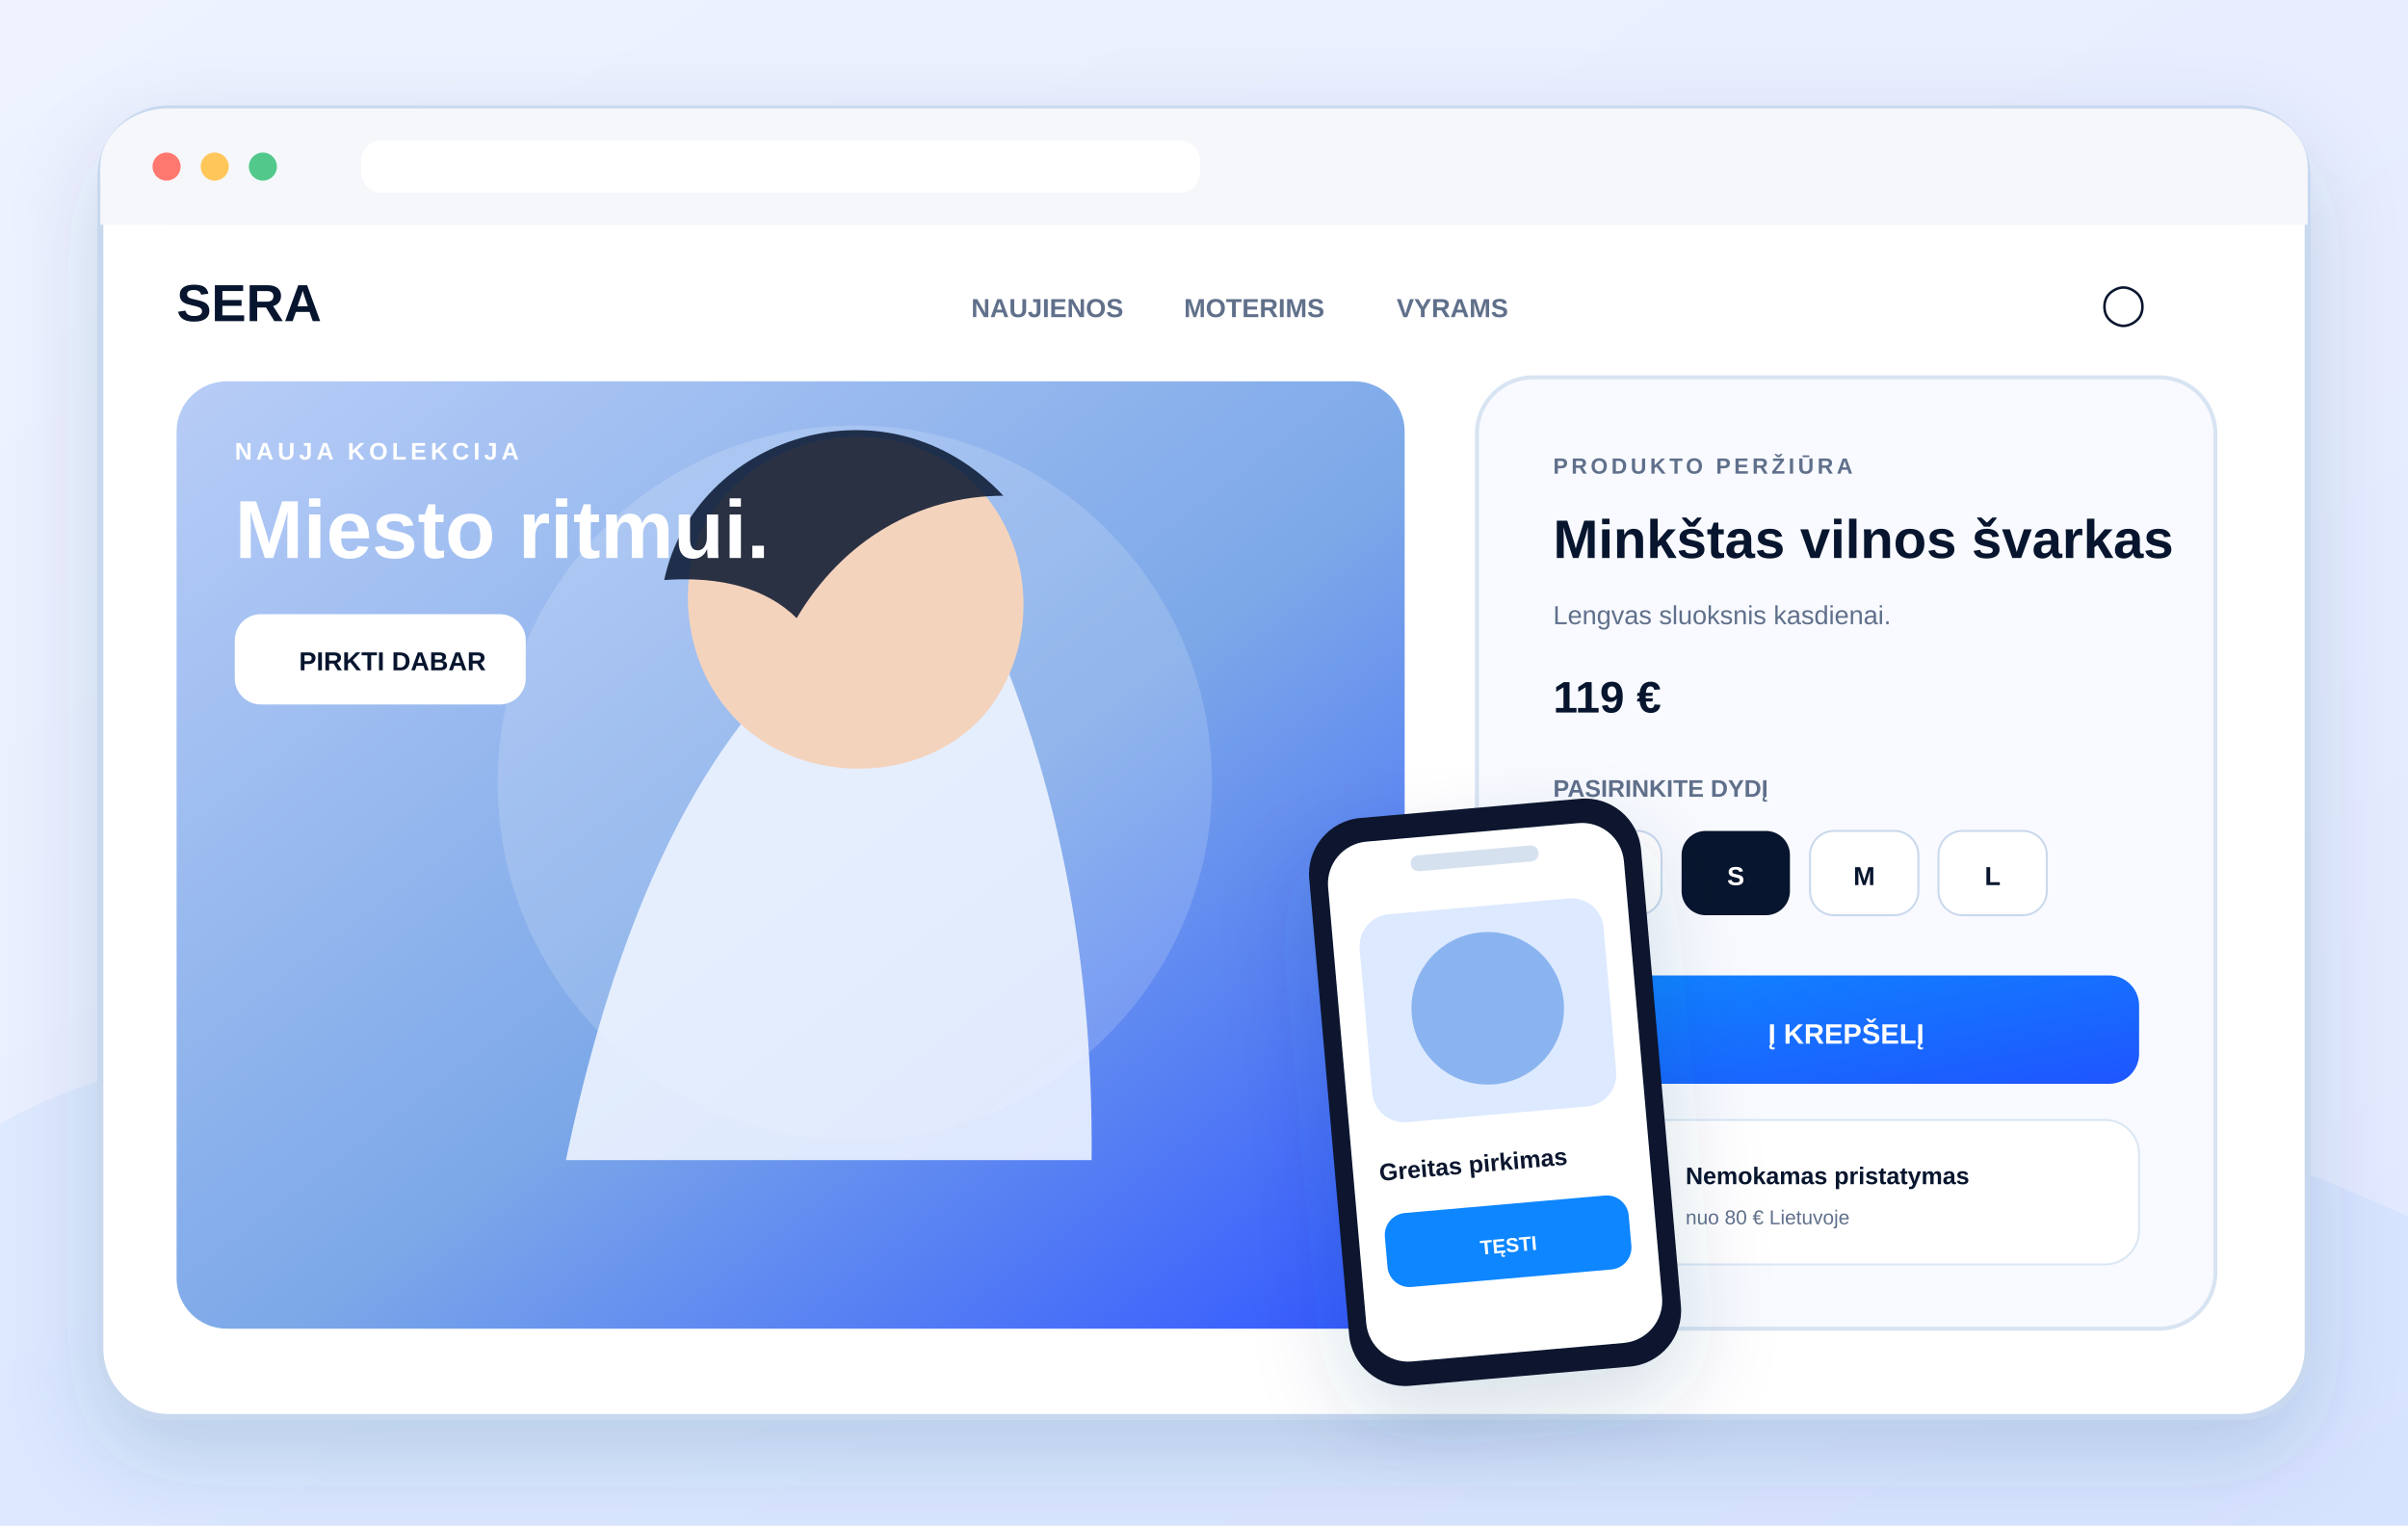
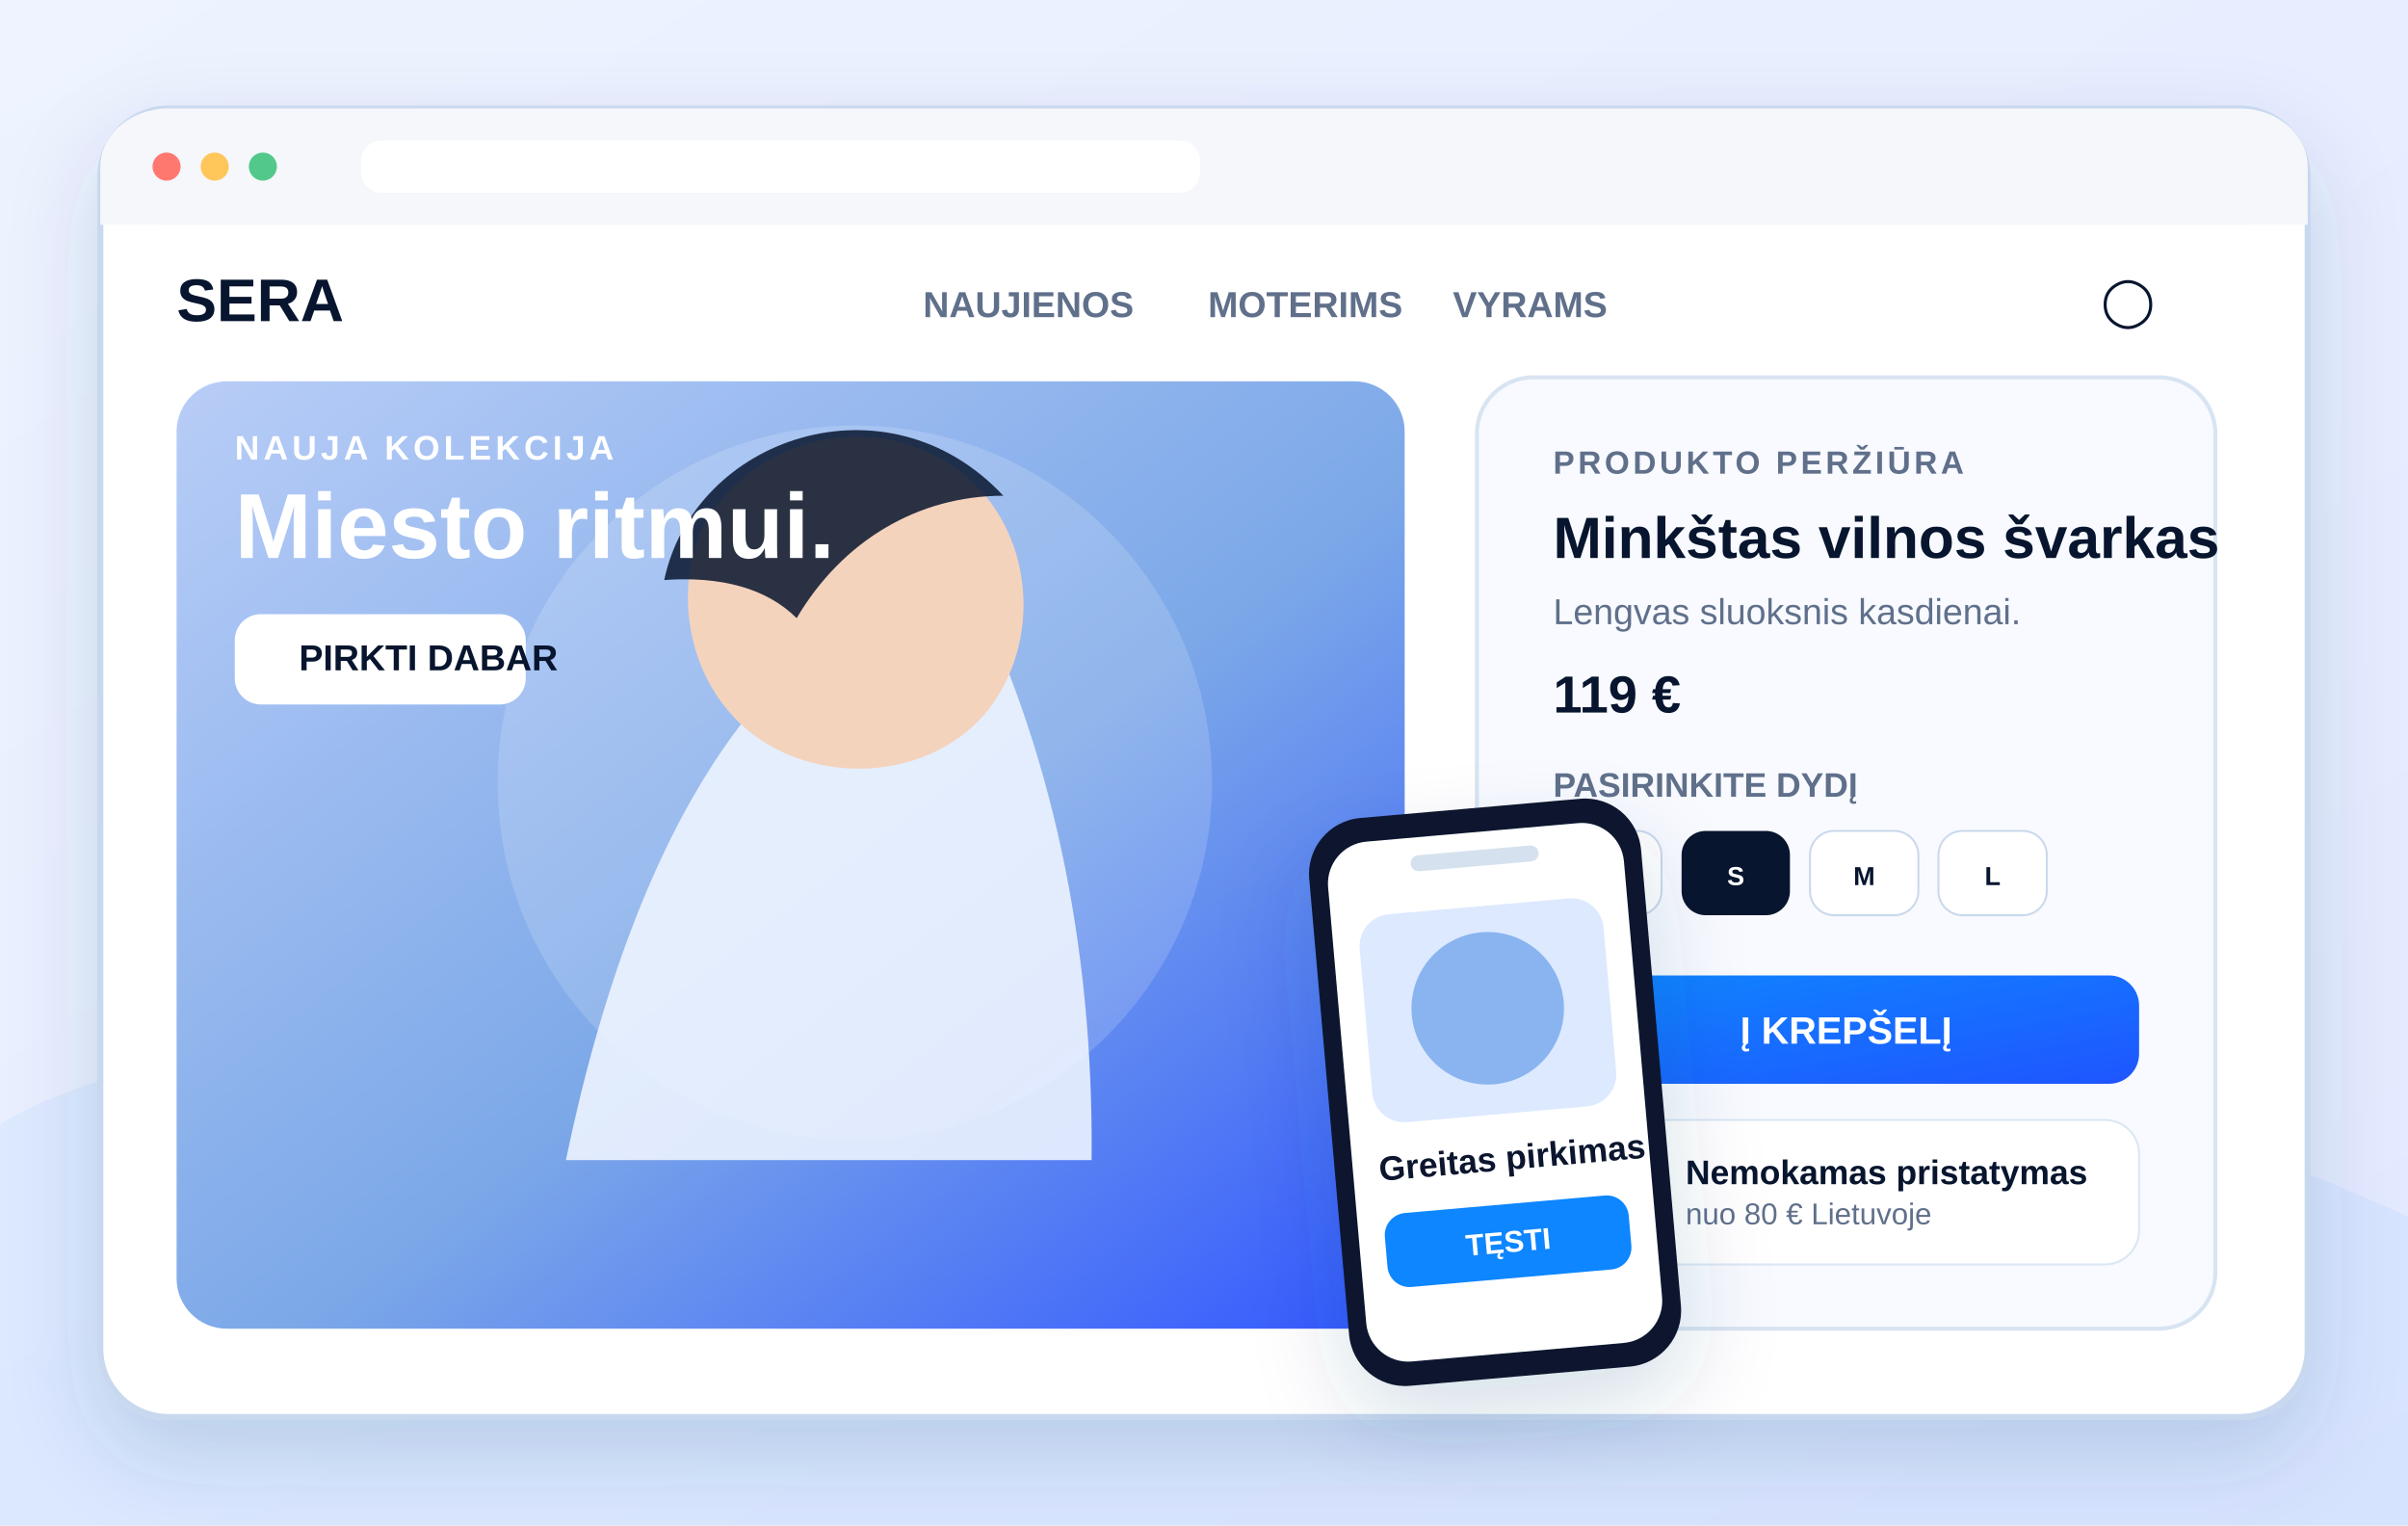
<svg xmlns="http://www.w3.org/2000/svg" viewBox="0 0 1200 760" role="img" aria-labelledby="t d">
  <defs>
    <linearGradient id="bg" x1="0" y1="0" x2="1" y2="1">
      <stop stop-color="#eef3ff" />
      <stop offset="1" stop-color="#e2e9ff" />
    </linearGradient>
    <linearGradient id="blue" x1="0" y1="0" x2="1" y2="1">
      <stop stop-color="#0f86ff" />
      <stop offset="1" stop-color="#1f55ff" />
    </linearGradient>
    <linearGradient id="fashion" x1="0" y1="0" x2="1" y2="1">
      <stop stop-color="#b8cdf7" />
      <stop offset=".55" stop-color="#7ca8e8" />
      <stop offset="1" stop-color="#3157ff" />
    </linearGradient>
    <filter id="shadow" x="-30%" y="-30%" width="160%" height="160%">
      <feDropShadow dx="0" dy="18" stdDeviation="22" flood-color="#173a6c" flood-opacity=".16" />
    </filter>
  </defs>
  <rect width="1200" height="760" fill="url(#bg)" />
  <path d="M0 560C210 440 322 745 520 650s323-203 680-44v154H0Z" fill="#0f86ff" opacity=".06" />
  <g filter="url(#shadow)">
    <rect x="50" y="54" width="1100" height="652" rx="34" fill="#fff" stroke="#c8d8ef" stroke-width="3" />
  </g>
  <rect x="50" y="54" width="1100" height="58" rx="34" fill="#f5f7fb" />
  <rect x="50" y="84" width="1100" height="28" fill="#f5f7fb" />
  <circle cx="83" cy="83" r="7" fill="#ff786f" />
  <circle cx="107" cy="83" r="7" fill="#ffc65a" />
  <circle cx="131" cy="83" r="7" fill="#52c98b" />
  <rect x="180" y="70" width="418" height="26" rx="10" fill="#fff" />
  <g font-family="Arial,sans-serif">
    <text x="88" y="160" fill="#07152e" font-size="26" font-weight="900">SERA</text>
    <text x="484" y="158" fill="#60708b" font-size="13" font-weight="800">NAUJIENOS</text>
    <text x="590" y="158" fill="#60708b" font-size="13" font-weight="800">MOTERIMS</text>
    <text x="696" y="158" fill="#60708b" font-size="13" font-weight="800">VYRAMS</text>
    <text x="1047" y="158" fill="#07152e" font-size="20">◯</text>
  </g>
  <rect x="88" y="190" width="612" height="472" rx="25" fill="url(#fashion)" />
  <circle cx="426" cy="390" r="178" fill="#fff" opacity=".16" />
  <path d="M282 578c36-173 104-271 198-294 44 87 65 186 64 294Z" fill="#eff5ff" opacity=".88" />
  <path d="M350 263c24-44 83-60 126-30 38 27 45 83 17 120-31 40-99 40-131 0-20-24-25-61-12-90Z" fill="#f4d3bd" />
  <path d="M331 289c15-71 111-104 169-42-42 0-80 22-103 61-15-15-38-21-66-19Z" fill="#07152e" opacity=".85" />
  <g font-family="Arial,sans-serif">
    <text x="117" y="229" fill="#fff" font-size="12" font-weight="800" letter-spacing="2">NAUJA KOLEKCIJA</text>
    <text x="117" y="278" fill="#fff" font-size="41" font-weight="700">Miesto ritmui.</text>
    <rect x="117" y="306" width="145" height="45" rx="13" fill="#fff" />
    <text x="149" y="334" fill="#07152e" font-size="13" font-weight="800">PIRKTI DABAR</text>
  </g>
  <rect x="736" y="188" width="368" height="474" rx="28" fill="#f8faff" stroke="#d8e4f2" stroke-width="2" />
  <g font-family="Arial,sans-serif">
    <text x="774" y="236" fill="#60708b" font-size="11" font-weight="800" letter-spacing="1.7">PRODUKTO PERŽIŪRA</text>
    <text x="774" y="278" fill="#07152e" font-size="27" font-weight="800">Minkštas vilnos švarkas</text>
    <text x="774" y="311" fill="#60708b" font-size="13">Lengvas sluoksnis kasdienai.</text>
    <text x="774" y="355" fill="#07152e" font-size="22" font-weight="900">119 €</text>
    <text x="774" y="397" fill="#60708b" font-size="12" font-weight="700">PASIRINKITE DYDĮ</text>
  </g>
  <g font-family="Arial,sans-serif" font-size="13" font-weight="800" text-anchor="middle">
    <rect x="774" y="414" width="54" height="42" rx="12" fill="#fff" stroke="#cad9ec" />
    <text x="801" y="441" fill="#07152e">XS</text>
    <rect x="838" y="414" width="54" height="42" rx="12" fill="#07152e" />
    <text x="865" y="441" fill="#fff">S</text>
    <rect x="902" y="414" width="54" height="42" rx="12" fill="#fff" stroke="#cad9ec" />
    <text x="929" y="441" fill="#07152e">M</text>
    <rect x="966" y="414" width="54" height="42" rx="12" fill="#fff" stroke="#cad9ec" />
    <text x="993" y="441" fill="#07152e">L</text>
  </g>
  <rect x="774" y="486" width="292" height="54" rx="15" fill="url(#blue)" />
  <text x="920" y="520" text-anchor="middle" font-family="Arial,sans-serif" font-size="14" font-weight="900" fill="#fff">Į KREPŠELĮ</text>
  <rect x="774" y="558" width="292" height="72" rx="17" fill="#fff" stroke="#dbe6f3" />
  <circle cx="808" cy="594" r="17" fill="#e9f5ff" />
  <path d="M800 594h16M808 586v16" stroke="#0f86ff" stroke-width="3" />
  <text x="840" y="590" font-family="Arial,sans-serif" font-size="12" font-weight="800" fill="#07152e">Nemokamas pristatymas</text>
  <text x="840" y="610" font-family="Arial,sans-serif" font-size="10" fill="#60708b">nuo 80 € Lietuvoje</text>
  <g transform="translate(650 410) rotate(-5)" filter="url(#shadow)">
    <rect width="166" height="284" rx="28" fill="#07152e" />
    <rect x="9" y="12" width="148" height="260" rx="21" fill="#fff" />
    <rect x="51" y="21" width="64" height="8" rx="4" fill="#d6e1ef" />
    <rect x="22" y="49" width="122" height="104" rx="16" fill="#dce9ff" />
    <circle cx="83" cy="100" r="38" fill="#8ab4ef" />
    <text x="22" y="181" font-family="Arial,sans-serif" font-size="12" font-weight="800" fill="#07152e">Greitas pirkimas</text>
    <rect x="22" y="198" width="122" height="37" rx="11" fill="#0f86ff" />
    <text x="83" y="222" text-anchor="middle" font-family="Arial,sans-serif" font-size="10" font-weight="900" fill="#fff">TĘSTI</text>
  </g>
+   <style>
+  text[font-size="10"]{font-size:15px}
+  text[font-size="11"]{font-size:16px}
+  text[font-size="12"]{font-size:17px}
+  text[font-size="13"]{font-size:18px}
+  text[font-size="14"]{font-size:19px}
+  text[font-size="20"]{font-size:24px}
+  text[font-size="22"]{font-size:26px}
+  text[font-size="26"]{font-size:30px}
+  text[font-size="27"]{font-size:31px}
+  text[font-size="41"]{font-size:46px}
+ </style>
+   <style>
+  text[x="484"]{transform:translateX(-24px)}
+  text[x="590"]{transform:translateX(12px)}
+  text[x="696"]{transform:translateX(28px)}
+  text[x="774"][font-size="27"]{font-size:29px}
+ </style>
</svg>
